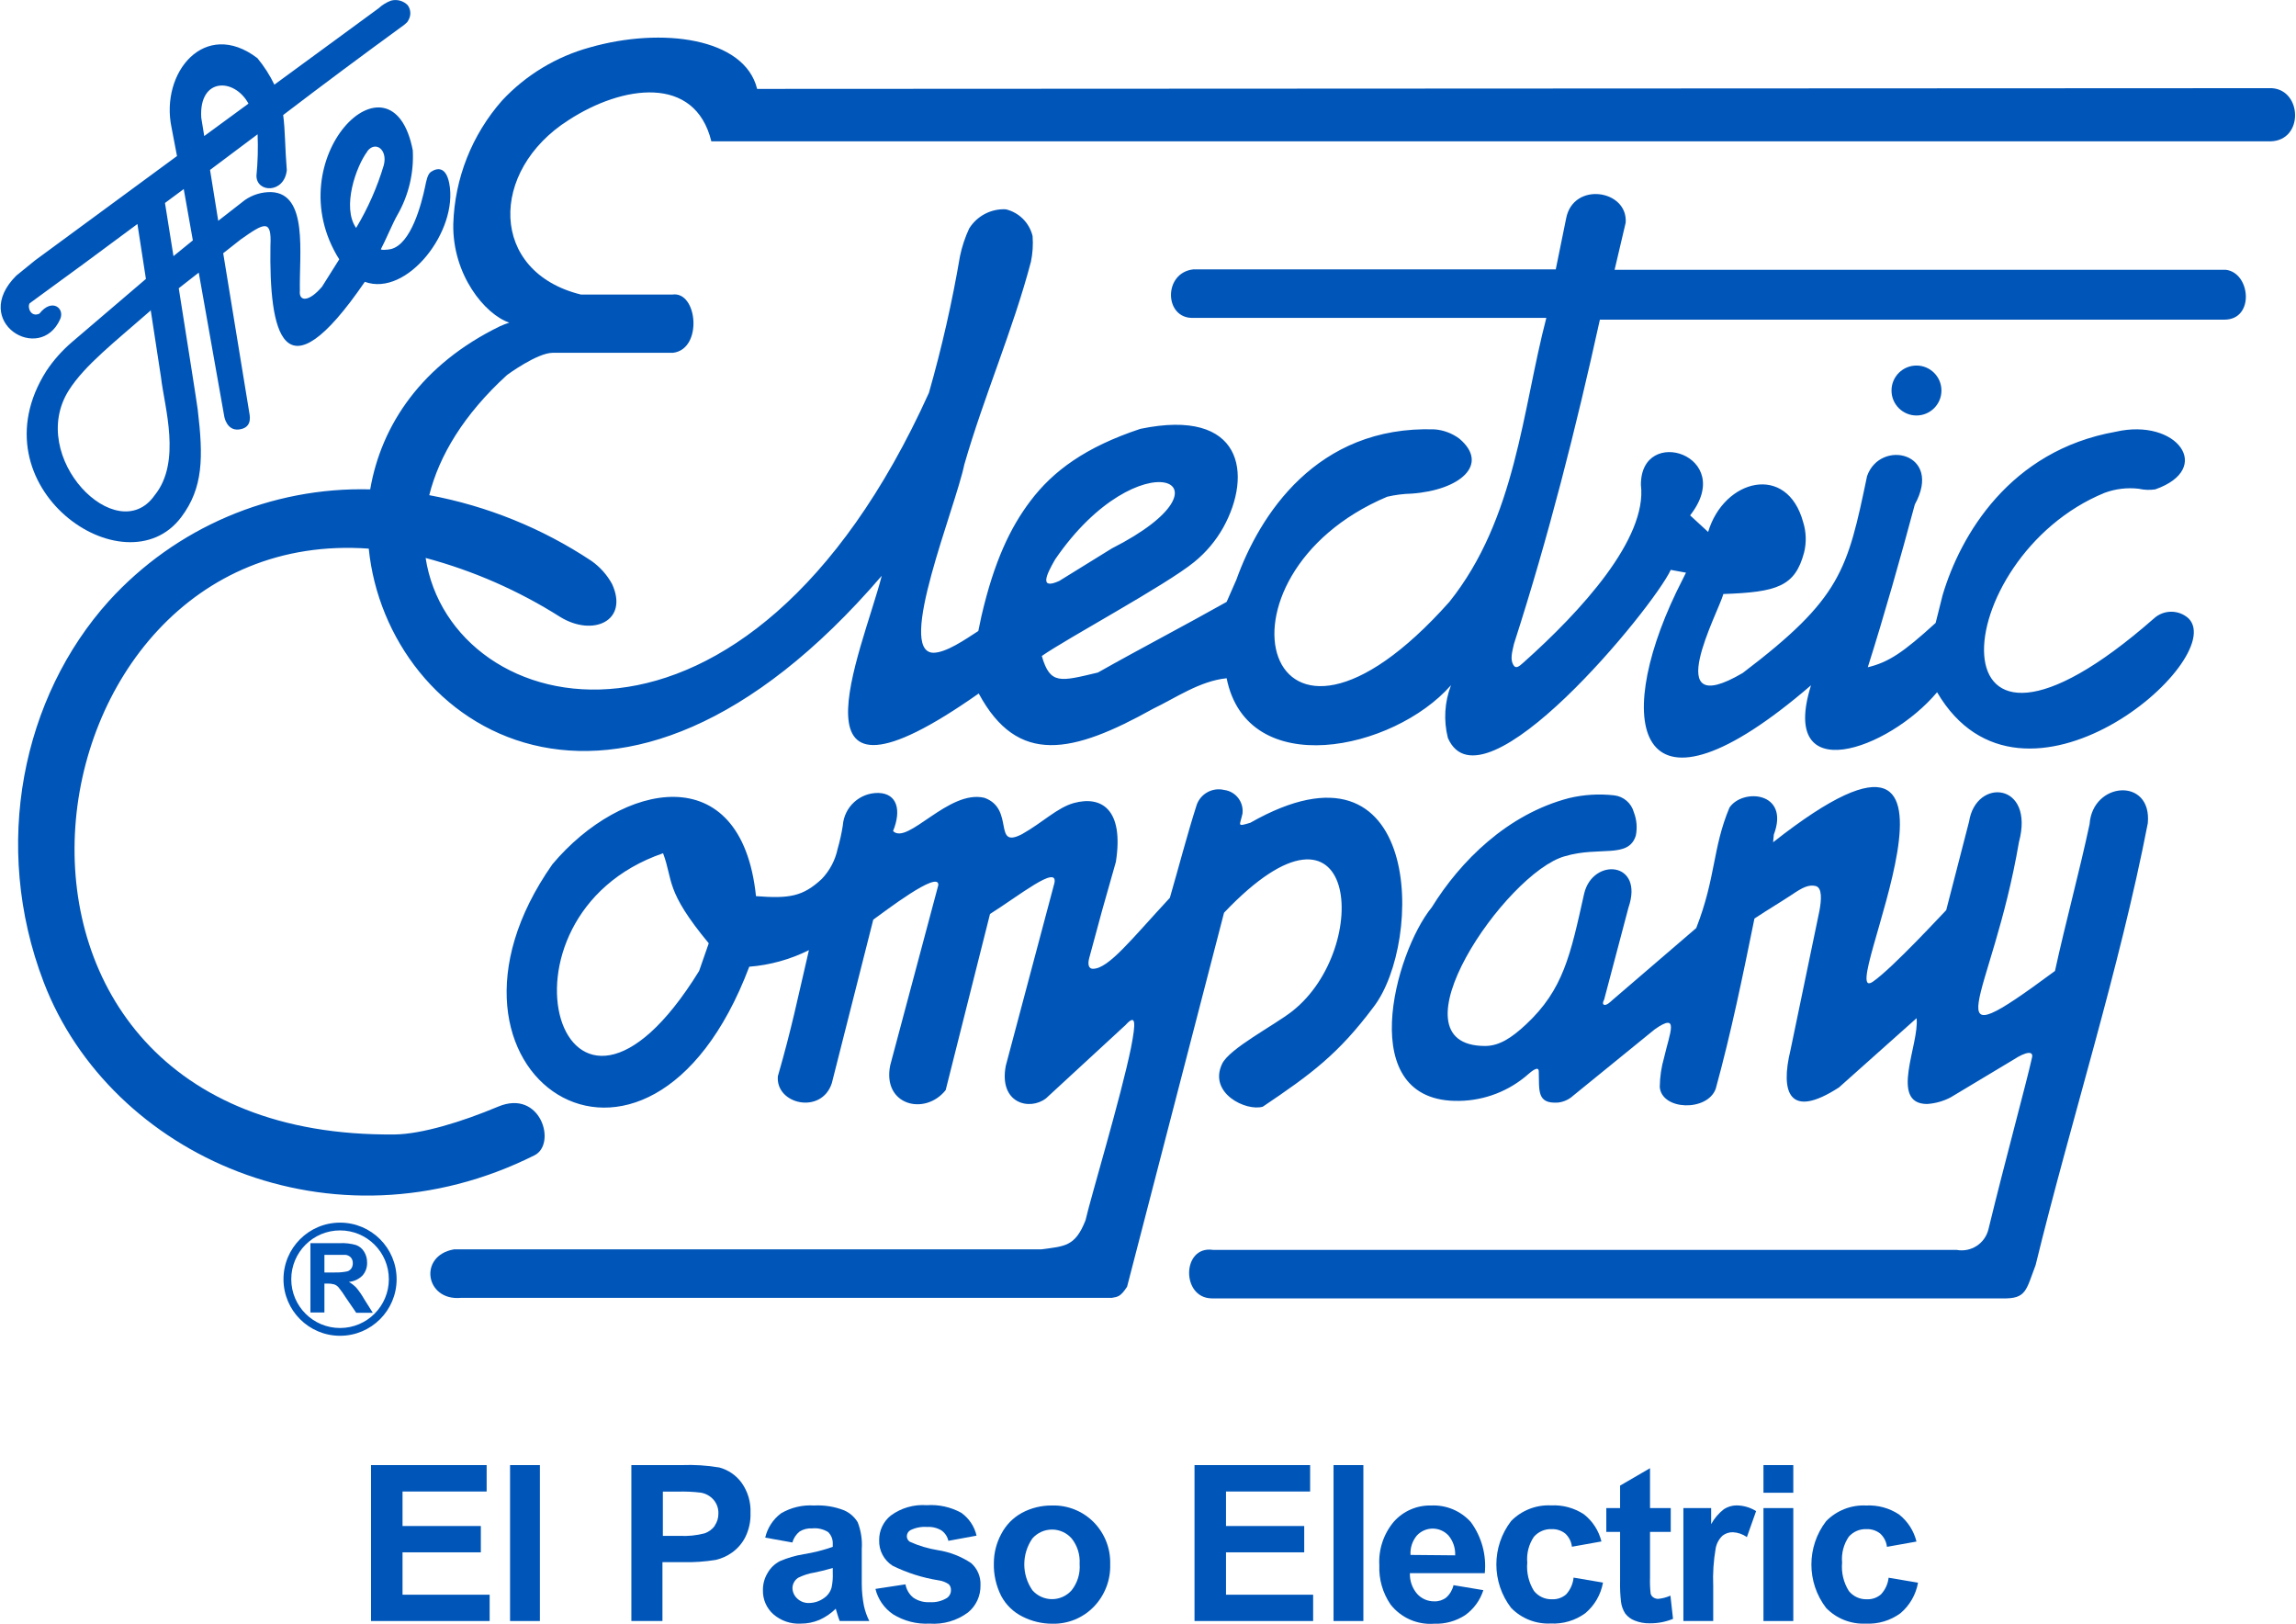
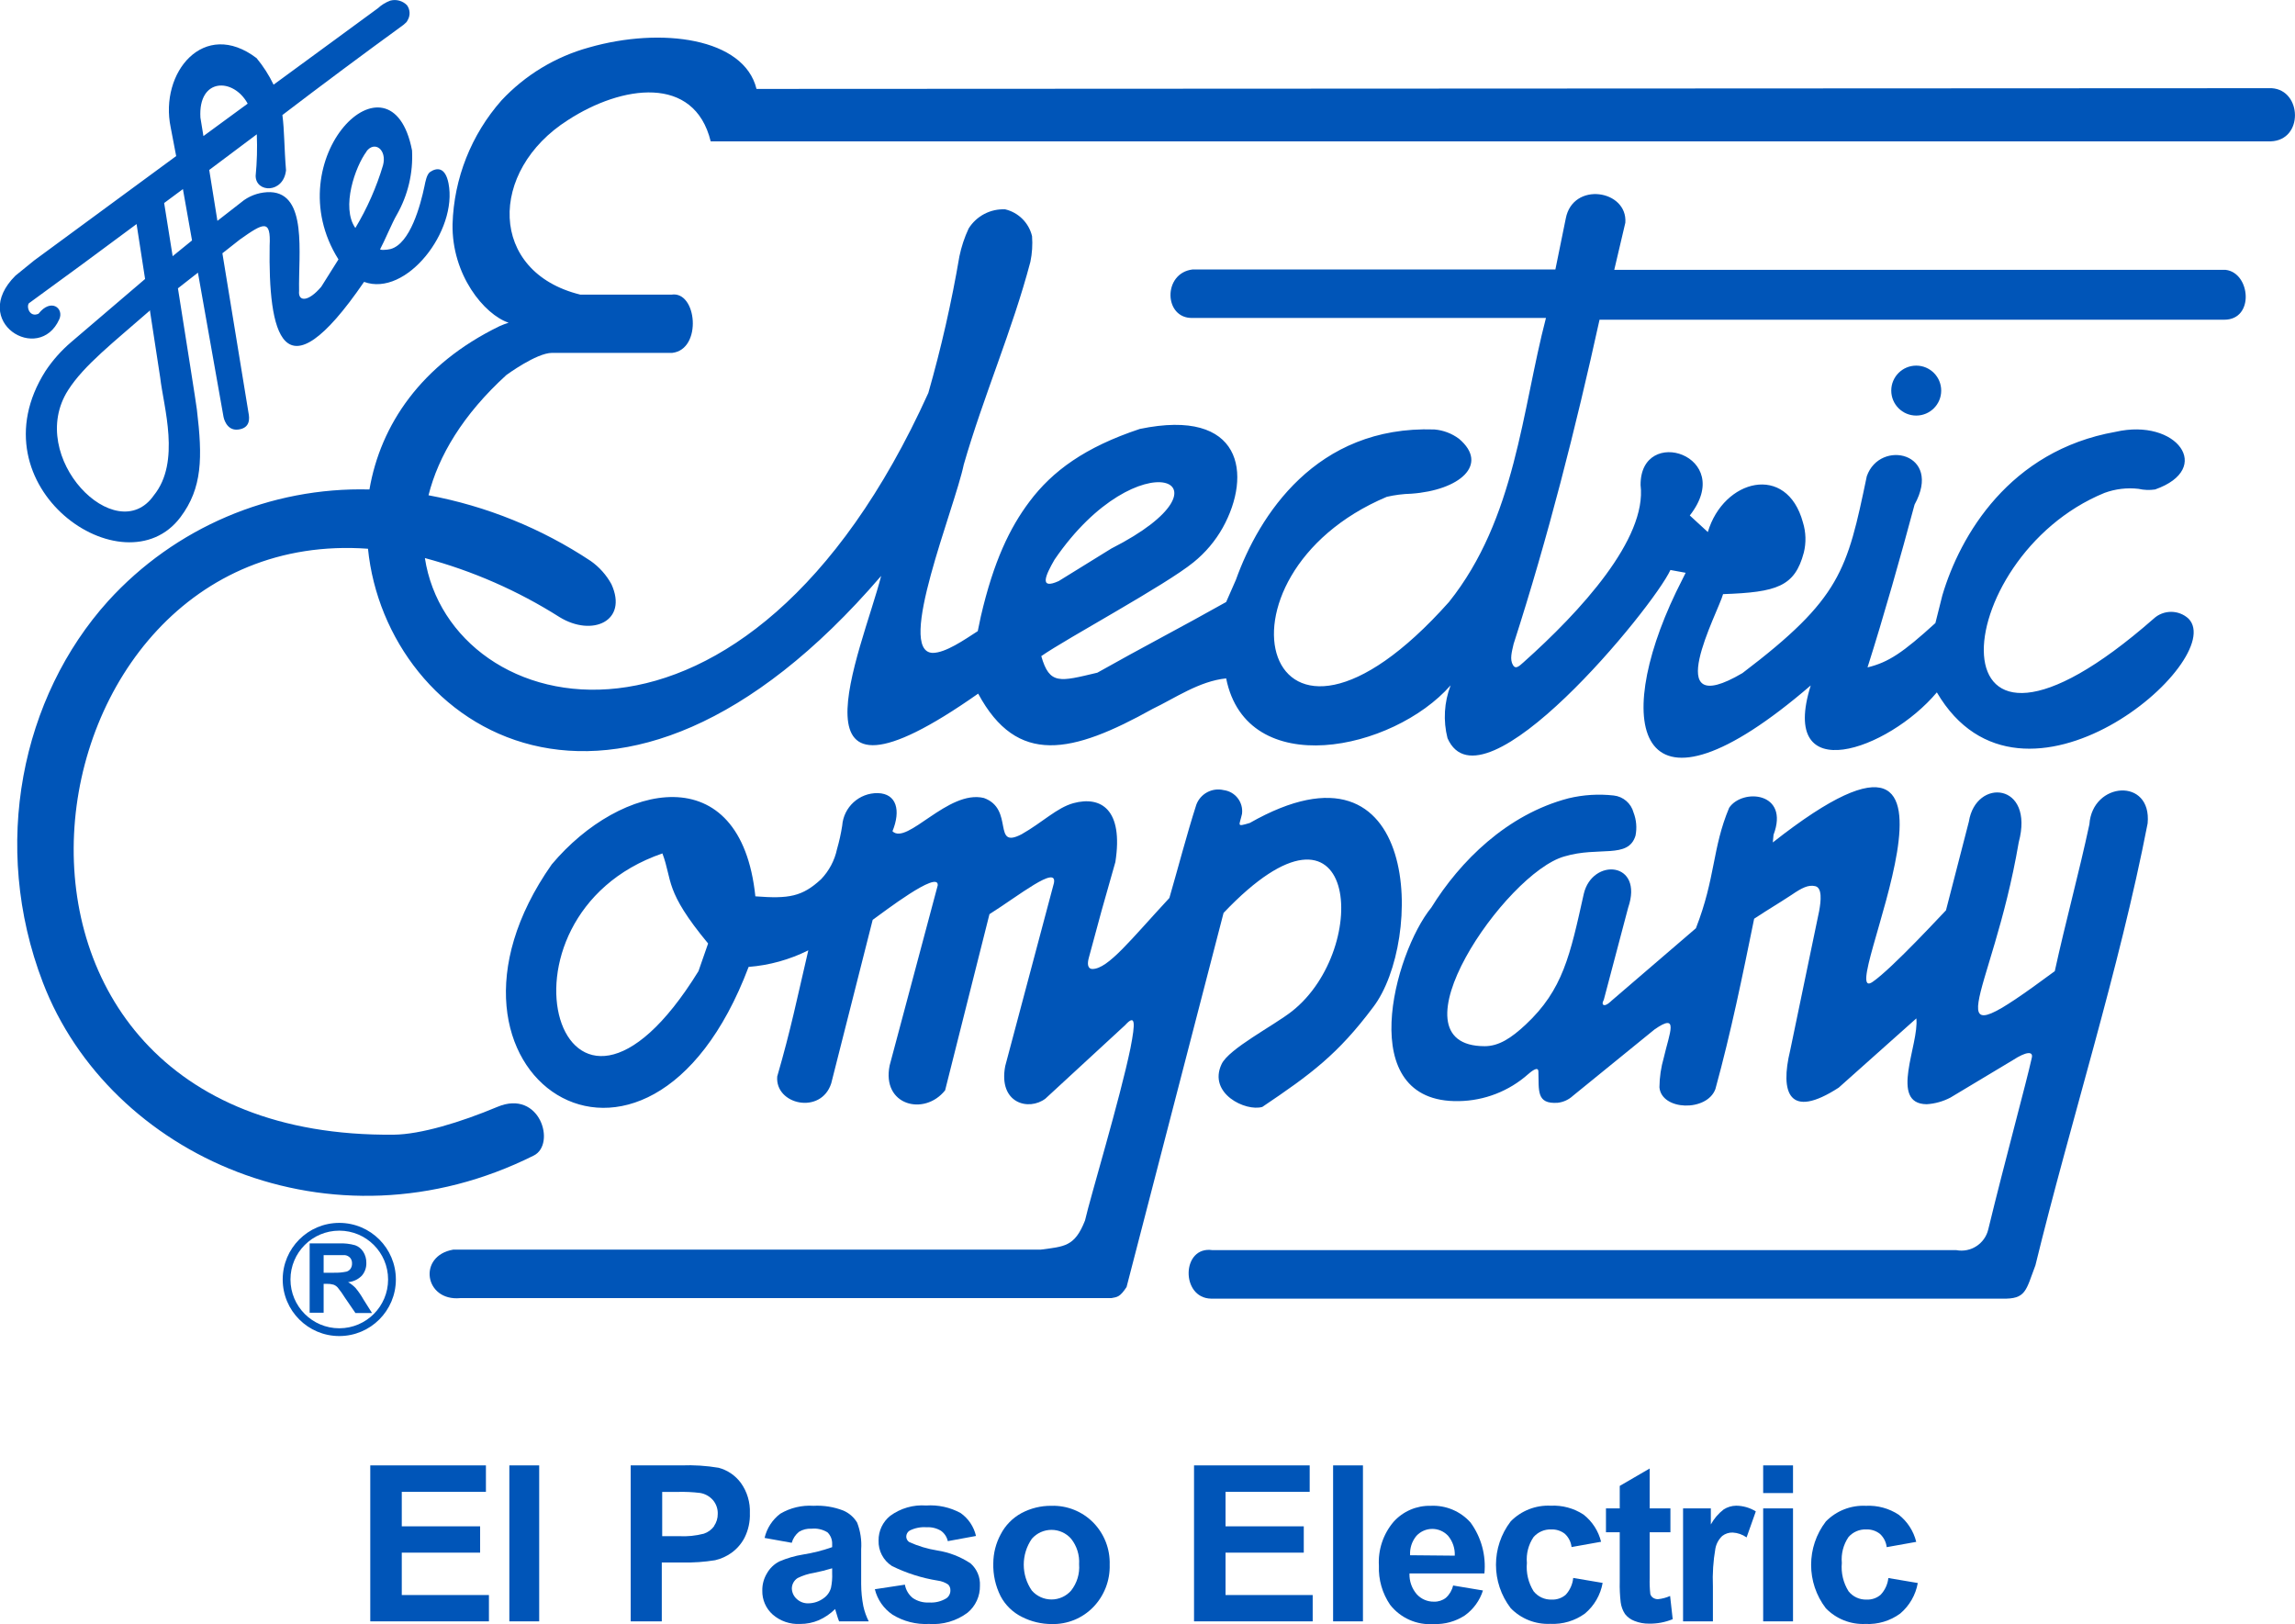
- <svg xmlns="http://www.w3.org/2000/svg" height="265.901" viewBox="0 0 221.46 156.7" width="376.08">
+ <svg xmlns="http://www.w3.org/2000/svg" viewBox="0 0 221.46 156.7">
  <g fill="#0055b8">
    <path d="m38.77 149.82h7.56v-2.54h-7.56v-3.33h8.12v-2.55h-11.16v15.05h11.45v-2.54h-8.41z" />
    <path d="m49.15 141.4h2.88v15.05h-2.88z" />
    <path d="m69.35 141.63a17.66 17.66 0 0 0 -3.61-.23h-4.88v15.05h3v-5.68h2a17.37 17.37 0 0 0 3.15-.22 4.43 4.43 0 0 0 1.57-.71 4.14 4.14 0 0 0 1.28-1.49 4.89 4.89 0 0 0 .5-2.33 4.67 4.67 0 0 0 -.87-2.93 3.94 3.94 0 0 0 -2.14-1.46zm-.43 5.62a2 2 0 0 1 -1 .74 7.85 7.85 0 0 1 -2.4.24h-1.62v-4.27h1.47a14.56 14.56 0 0 1 2.19.1 2.1 2.1 0 0 1 1.22.67 1.94 1.94 0 0 1 .48 1.36 2 2 0 0 1 -.35 1.15z" />
    <path d="m83.1 152.87v-3.37a6 6 0 0 0 -.39-2.58 2.87 2.87 0 0 0 -1.33-1.16 6.91 6.91 0 0 0 -2.88-.46 5.58 5.58 0 0 0 -3.2.76 4.08 4.08 0 0 0 -1.52 2.34l2.62.47a2.09 2.09 0 0 1 .7-1.06 2.05 2.05 0 0 1 1.2-.3 2.47 2.47 0 0 1 1.55.35 1.5 1.5 0 0 1 .45 1.14v.29a15.87 15.87 0 0 1 -2.8.71 9.74 9.74 0 0 0 -2.3.67 2.88 2.88 0 0 0 -1.2 1.16 3.1 3.1 0 0 0 -.44 1.65 3 3 0 0 0 1 2.31 3.72 3.72 0 0 0 2.65.91 4.55 4.55 0 0 0 1.8-.36 5.26 5.26 0 0 0 1.58-1.08c0 .06.06.17.1.34.11.38.2.66.28.85h2.86a6.19 6.19 0 0 1 -.52-1.46 11.48 11.48 0 0 1 -.21-2.12zm-2.8-1.08a5.67 5.67 0 0 1 -.11 1.41 1.79 1.79 0 0 1 -.69 1 2.51 2.51 0 0 1 -1.49.51 1.57 1.57 0 0 1 -1.15-.44 1.41 1.41 0 0 1 -.45-1 1.21 1.21 0 0 1 .56-1 5.48 5.48 0 0 1 1.57-.5 17.91 17.91 0 0 0 1.76-.44z" />
    <path d="m90.44 149.61a10.71 10.71 0 0 1 -2.7-.81.63.63 0 0 1 -.29-.52.69.69 0 0 1 .33-.59 3.12 3.12 0 0 1 1.63-.32 2.4 2.4 0 0 1 1.39.34 1.66 1.66 0 0 1 .66 1l2.72-.5a3.72 3.72 0 0 0 -1.48-2.21 6.09 6.09 0 0 0 -3.33-.73 5.22 5.22 0 0 0 -3.47 1 3 3 0 0 0 -1.12 2.38 2.81 2.81 0 0 0 1.29 2.46 15.53 15.53 0 0 0 4.43 1.41 2.29 2.29 0 0 1 1 .38.76.76 0 0 1 .21.55.91.91 0 0 1 -.38.77 2.83 2.83 0 0 1 -1.68.41 2.52 2.52 0 0 1 -1.58-.44 2.12 2.12 0 0 1 -.75-1.28l-2.9.44a4.15 4.15 0 0 0 1.7 2.45 6.09 6.09 0 0 0 3.53.9 5.54 5.54 0 0 0 3.71-1.08 3.29 3.29 0 0 0 1.2-2.62 2.67 2.67 0 0 0 -.9-2.14 8 8 0 0 0 -3.22-1.25z" />
    <path d="m101.46 145.3a6 6 0 0 0 -2.9.71 4.87 4.87 0 0 0 -2 2.05 5.94 5.94 0 0 0 -.71 2.78 6.65 6.65 0 0 0 .71 3.19 4.66 4.66 0 0 0 2.07 2 6.33 6.33 0 0 0 2.86.68 5.39 5.39 0 0 0 4-1.63 5.63 5.63 0 0 0 1.59-4.1 5.55 5.55 0 0 0 -1.58-4.06 5.44 5.44 0 0 0 -4.04-1.62zm1.9 8.18a2.52 2.52 0 0 1 -3.79 0 4.39 4.39 0 0 1 0-5 2.52 2.52 0 0 1 3.79 0 3.59 3.59 0 0 1 .77 2.46 3.65 3.65 0 0 1 -.77 2.54z" />
    <path d="m118.26 149.82h7.55v-2.54h-7.55v-3.33h8.12v-2.55h-11.16v15.05h11.45v-2.54h-8.41z" />
    <path d="m128.64 141.4h2.88v15.05h-2.88z" />
    <path d="m141.9 146.91a4.84 4.84 0 0 0 -3.84-1.61 4.66 4.66 0 0 0 -3.58 1.54 6 6 0 0 0 -1.42 4.25 6.25 6.25 0 0 0 1.08 3.76 4.88 4.88 0 0 0 4.21 1.86 5.12 5.12 0 0 0 3-.83 4.71 4.71 0 0 0 1.75-2.41l-2.88-.48a2.28 2.28 0 0 1 -.7 1.19 1.77 1.77 0 0 1 -1.14.37 2.19 2.19 0 0 1 -1.67-.72 2.91 2.91 0 0 1 -.7-2h7.23a7.14 7.14 0 0 0 -1.34-4.92zm-5.83 3.16a2.66 2.66 0 0 1 .61-1.87 2.08 2.08 0 0 1 3.06 0 2.79 2.79 0 0 1 .64 1.91z" />
    <path d="m151.09 153.88a1.94 1.94 0 0 1 -1.35.47 2.14 2.14 0 0 1 -1.75-.8 4.41 4.41 0 0 1 -.65-2.74 3.83 3.83 0 0 1 .64-2.49 2.16 2.16 0 0 1 1.72-.74 2 2 0 0 1 1.3.42 2.05 2.05 0 0 1 .65 1.28l2.85-.51a4.78 4.78 0 0 0 -1.69-2.62 5.28 5.28 0 0 0 -3.17-.86 5.06 5.06 0 0 0 -3.86 1.51 6.88 6.88 0 0 0 0 8.38 5 5 0 0 0 3.81 1.51 5.23 5.23 0 0 0 3.36-1 5 5 0 0 0 1.7-2.95l-2.84-.48a2.8 2.8 0 0 1 -.72 1.62z" />
    <path d="m160 154.31a.82.82 0 0 1 -.49-.14.64.64 0 0 1 -.26-.36 10.69 10.69 0 0 1 -.06-1.56v-4.4h2v-2.3h-2v-3.85l-2.89 1.68v2.17h-1.33v2.3h1.33v4.75a14.35 14.35 0 0 0 .09 2 2.68 2.68 0 0 0 .41 1.13 2.07 2.07 0 0 0 .92.68 3.66 3.66 0 0 0 1.41.26 5.75 5.75 0 0 0 2.28-.43l-.25-2.24a3.83 3.83 0 0 1 -1.16.31z" />
    <path d="m166.33 145.65a4.67 4.67 0 0 0 -1.24 1.45v-1.55h-2.68v10.9h2.88v-3.37a17.14 17.14 0 0 1 .24-3.66 2.25 2.25 0 0 1 .66-1.21 1.58 1.58 0 0 1 1-.33 2.54 2.54 0 0 1 1.35.47l.89-2.51a3.64 3.64 0 0 0 -1.9-.55 2.29 2.29 0 0 0 -1.2.36z" />
    <path d="m170.14 145.55h2.88v10.9h-2.88z" />
    <path d="m170.14 141.4h2.88v2.67h-2.88z" />
    <path d="m181.48 153.88a1.94 1.94 0 0 1 -1.35.47 2.14 2.14 0 0 1 -1.75-.8 4.4 4.4 0 0 1 -.65-2.74 3.83 3.83 0 0 1 .64-2.49 2.16 2.16 0 0 1 1.72-.74 2 2 0 0 1 1.32.43 2.05 2.05 0 0 1 .65 1.28l2.85-.51a4.78 4.78 0 0 0 -1.69-2.62 5.28 5.28 0 0 0 -3.17-.86 5.06 5.06 0 0 0 -3.86 1.51 6.88 6.88 0 0 0 0 8.38 5 5 0 0 0 3.81 1.51 5.23 5.23 0 0 0 3.36-1 5 5 0 0 0 1.7-2.95l-2.84-.48a2.8 2.8 0 0 1 -.74 1.61z" />
    <path d="m201.62 79.54c-1 4.68-2.32 9.49-3.34 14.17-12.36 9.13-6.1 2.92-3.48-12.43 1.55-5.77-4.14-6.25-4.81-2l-2.21 8.56c-.24.23-5.16 5.58-7.07 6.9-4 2.79 13.47-31.64-9.64-13.45l.07-.74c1.57-4.13-3-4.5-4.28-2.61-1.65 3.93-1.3 6.74-3.21 11.63l-8.15 7s-.49.5-.74.41 0-.5 0-.5l2.35-8.89c1.54-4.48-3.46-4.84-4.28-1.34-1.32 5.92-2 9.25-5.61 12.62-1.39 1.3-2.59 2.08-3.95 2.08-9.46 0 2-16.73 7.69-18.31 3.34-1 6.16.27 6.86-2a4 4 0 0 0 -.19-2.24 2.23 2.23 0 0 0 -1.91-1.64 12.64 12.64 0 0 0 -4.36.27c-5.94 1.55-10.48 6.08-13.24 10.54-3.58 4.38-7.55 18.88 2.66 18.68a10.31 10.31 0 0 0 6.67-2.59c.2-.17 1-.88 1-.25.06 1.81-.22 3.15 1.87 3a2.6 2.6 0 0 0 1.46-.67l7.87-6.4c2.41-1.69 1.45.32.9 2.72a10.62 10.62 0 0 0 -.42 2.86c.2 2.25 4.58 2.38 5.4.17 1.5-5.46 2.61-10.89 3.74-16.44 1.6-1.05 2.13-1.33 3.61-2.3 1-.68 1.62-1 2.29-.84s.56 1.39.37 2.41l-2.79 13.42c-1 4.11-.12 6.72 4.68 3.61l7.49-6.68c.29 2.48-2.67 8.25 1 8.28a5.69 5.69 0 0 0 2.29-.64l6.05-3.63c1.23-.8 2-.9 1.79-.16-.5 2.29-2.58 9.88-4.19 16.51a2.66 2.66 0 0 1 -3.08 2h-71.78c-3-.44-3.09 4.63-.13 4.68h76.33c2.32.06 2.28-.77 3.21-3.21 3.39-13.88 8.1-28.56 10.83-42.65.42-4.45-5.33-4.04-5.62.09z" />
    <path d="m5.72 30.81c.48-1.06-.8-2.08-2-.54-.84.39-1.19-.63-.94-1q5.22-3.79 10.4-7.65l.82 5.3-.2.17-6.92 5.91a13.51 13.51 0 0 0 -2.49 2.8c-7.1 11.2 7.61 21.31 13.02 14.11 2.13-2.83 2.14-5.77 1.59-10.38-.07-.61-1-6.45-1.83-11.71l1.93-1.51 2.47 13.92s.24 1.36 1.41 1.22 1.11-1.06 1-1.61l-2.52-15.4 1.69-1.33c2.29-1.62 3-2 2.87.6-.13 8.29 1.16 15.09 9.11 3.49 4.07 1.49 9.05-4.93 8.15-9.51-.32-1.62-1.16-1.51-1.77-1.1-.33.22-.46.93-.55 1.38-.38 1.81-1.37 5.54-3.27 6.06-.33.09-1.1.13-1 0 .37-.67 1.18-2.6 1.59-3.29a11.32 11.32 0 0 0 1.48-6.23c-2-10.35-13.21.8-7.1 10.52l-1.66 2.64c-1.27 1.5-2.25 1.45-2.14.4-.07-3.6.82-9.4-2.77-9.53a4.3 4.3 0 0 0 -2.54.77l-2.57 2-.79-4.91 4.59-3.44a29 29 0 0 1 -.11 4c0 1.66 2.68 1.73 2.93-.53-.18-2.17-.15-3.82-.35-5.33 3.85-2.94 7.75-5.84 11.68-8.7.26-.22.32-.27.4-.44a1.31 1.31 0 0 0 -.06-1.46 1.66 1.66 0 0 0 -1.61-.44 3.62 3.62 0 0 0 -1.2.74l-10.06 7.37a12.55 12.55 0 0 0 -1.64-2.56c-5.08-3.86-9.39 1.39-8.29 6.68l.53 2.77-13.7 10.07-1.81 1.47c-4.49 4.47 2.27 8.57 4.23 4.21zm29.64-16.2c.79-1.06 2-.17 1.6 1.34a26.47 26.47 0 0 1 -2.67 6.05c-1.4-2 0-5.94 1.08-7.38zm-11.46-4.61-4.27 3.13-.29-1.78c-.23-3.87 3.18-3.87 4.56-1.35zm-6.24 8.24v.06l.87 4.9-1.87 1.52-.82-5.13zm-3.2 11.68 1 6.52c.32 2.82 2 8.13-.61 11.35-3.62 5.21-12.4-3.68-8.28-10.14 1.54-2.42 4.43-4.65 7.85-7.65z" />
    <path d="m219.21 8.51-146.21.07c-1.2-4.92-9.18-6-16.16-4a18.14 18.14 0 0 0 -8.45 5.11 18.88 18.88 0 0 0 -4.72 11.93c-.09 4.91 3.06 8.73 5.41 9.52a8 8 0 0 0 -.89.34c-7.55 3.67-11.47 9.52-12.54 15.75a32.93 32.93 0 0 0 -25.22 10.77c-8.33 9.24-11.37 23.56-6.29 36.81 6.41 16.72 27.86 26.45 47.37 16.69 2.17-1.08.61-6.42-3.5-4.7-3.6 1.51-7.43 2.66-10 2.69-44.76.45-36.71-59-2.5-56.54 1.74 17.31 24 32.33 49.52 2.62-1.9 7.37-9.87 24.88 9.36 11.36 3.77 7 9.06 5.8 16.84 1.47 2.1-1 4.49-2.68 7.09-2.94 2 9.95 16.1 7 21.66.67a8.42 8.42 0 0 0 -.3 5.1c3.32 7.55 19.86-12.63 21.51-16.23l1.47.27-.93 1.87c-6.24 13-3.78 23.44 13 9-3.13 10 7.47 6.26 12.17.67 8.24 14.06 28.16-3.14 24.29-7.11a2.48 2.48 0 0 0 -3.37 0c-22.08 19.35-20-5.9-4.74-12.14a7.15 7.15 0 0 1 3.28-.39 4.33 4.33 0 0 0 1.6.06c5.69-2 2.1-6.92-3.82-5.56-10.23 1.81-15 10-16.71 15.78l-.67 2.67c-3.14 2.86-4.53 3.79-6.55 4.28 1.57-4.94 3.21-10.74 4.54-15.71 2.75-5-3.34-6.36-4.61-2.74-1.9 9.09-2.5 11.79-12 19-8.13 4.78-2.31-5.93-1.87-7.62 5.19-.18 6.92-.73 7.79-4a5.43 5.43 0 0 0 -.08-2.91c-1.56-5.77-7.67-4.18-9.18.92l-1.74-1.6c4.53-5.79-4.78-8.79-4.75-2.94.63 5.2-5.8 12.2-11.31 17.12-.48.44-.77.65-1 .26-.33-.55-.12-1.26.06-2.05 3.32-10.29 6-20.87 8.29-31.28h60.29c2.93 0 2.53-4.53.13-4.81h-59l1.07-4.55c.23-3.18-5.07-4-5.75-.4l-1 4.91h-35c-2.91.34-2.8 4.77 0 4.68h34.09c-2.32 8.87-2.92 19.36-9.36 27.41-17.94 20.13-24.09-2.51-6-10.15a11.86 11.86 0 0 1 2.36-.3c4.65-.33 7.56-2.8 4.61-5.3a4.61 4.61 0 0 0 -2.38-.9c-11.44-.39-16.94 8.34-19.15 14.51l-.94 2.14c-4.28 2.41-8.16 4.41-12.43 6.82-3.62.86-4.61 1.2-5.41-1.6 2.45-1.71 12-6.85 14.7-9.06a11.55 11.55 0 0 0 2.81-3.33c2.85-5.13 1.92-11.59-8-9.53-5.3 1.76-8.44 4.07-10.64 7-1.9 2.52-3.47 5.77-4.7 11.08l-.3 1.43c-1.27.82-3.1 2.1-4.35 2.1-3.59-.11 2.12-13.94 3-18.17 1.89-6.57 4.7-13 6.43-19.57a8.9 8.9 0 0 0 .16-2.47 3.49 3.49 0 0 0 -2.59-2.59 3.94 3.94 0 0 0 -3.53 1.85 12.16 12.16 0 0 0 -.89 2.68 123.36 123.36 0 0 1 -3 13.19c-17.58 38.86-46.13 31.82-48.58 15.93a46.93 46.93 0 0 1 13 5.7c3.15 1.93 6.63.39 5-3.18a6.62 6.62 0 0 0 -2-2.24 42.33 42.33 0 0 0 -15.65-6.34c.95-3.79 3.32-7.78 7.51-11.6 0 0 2.9-2.14 4.41-2.14h11.6c2.91-.33 2.39-6-.07-5.62h-8.8c-8.88-2.18-8.9-11.95-1.2-16.84 5.2-3.38 12.2-4.4 13.78 2.05h150.54c3.18-.11 3.02-4.95.09-5.13zm-117.45 45.49c8.1-11.85 18.3-7.58 5.48-1.07l-5.08 3.14c-1.91.86-1.29-.53-.4-2.07z" />
    <circle cx="184.91" cy="37.69" r="2.41" />
    <path d="m124.66 97.59c-1.74 1.37-6.08 3.6-6.78 5.09-1.34 2.84 2.33 4.6 3.93 4.13 4.71-3.17 7.3-5.09 10.69-9.62 4.84-6.29 4.75-27.25-11.9-17.78-1.34.4-1 .27-.75-.88a2.05 2.05 0 0 0 -1.77-2.29 2.26 2.26 0 0 0 -2.64 1.41c-.93 2.9-1.76 6.11-2.6 9-3.71 4-5.9 6.83-7.41 6.85-.5 0-.51-.53-.37-1.05.91-3.42 1.53-5.66 2.57-9.27.79-5.08-1.39-6.4-4.05-5.68-1.6.44-3 1.87-5 3-2.88 1.5-.67-2.44-3.64-3.5-3.46-.83-7.41 4.6-8.82 3.21.82-2 .41-3.63-1.41-3.68a3.39 3.39 0 0 0 -3.44 3.14 18.42 18.42 0 0 1 -.5 2.26 6 6 0 0 1 -1.54 2.91c-1.82 1.68-3.1 1.9-6.34 1.65-1.41-13.52-13-11-19.65-3.08-14.1 20.08 9.17 35.91 19 9.89a15.63 15.63 0 0 0 5.76-1.6c-1.1 4.7-1.66 7.54-3 12.17-.23 2.73 4.22 3.72 5.21.67l4-15.78c1-.71 6.36-4.84 6.28-3.34l-4.64 17.38c-.8 3.87 3.34 4.93 5.35 2.41l4.28-17c2.77-1.74 6.57-4.8 6.22-3l-4.7 17.66c-.68 3.61 2.28 4.36 3.88 3.14l7.69-7.09c1-1.1 1-.28.52 2.2-1 4.87-3.89 14.44-4.39 16.65-1 2.55-2 2.5-4.28 2.81h-56.68c-3.46.59-2.79 5 .67 4.68h62.83c.58-.11.82-.09 1.47-1.07l9.36-36.1c12.93-13.61 14.37 3.38 6.59 9.5zm-57.26-3.88c-13.23 21.44-21.19-5.27-3.48-11.36 1 2.66.16 3.56 4.41 8.69z" />
    <path d="m34.31 124.28a3.14 3.14 0 0 0 -.72-.56 2.12 2.12 0 0 0 1.32-.62 1.79 1.79 0 0 0 .44-1.25 1.93 1.93 0 0 0 -.29-1.05 1.54 1.54 0 0 0 -.78-.64 4.86 4.86 0 0 0 -1.56-.18h-2.84v6.69h1.35v-2.79h.27a2.25 2.25 0 0 1 .68.08 1 1 0 0 1 .41.28 9.49 9.49 0 0 1 .71 1l1 1.46h1.6l-.82-1.3a7.59 7.59 0 0 0 -.77-1.12zm-2.08-1.47h-1v-1.7h1.05 1a.83.83 0 0 1 .51.26.8.8 0 0 1 .18.55.87.87 0 0 1 -.14.5.73.73 0 0 1 -.38.28 5.21 5.21 0 0 1 -1.21.11z" />
    <path d="m38.2 123.46a5.46 5.46 0 1 0 -5.46 5.46 5.46 5.46 0 0 0 5.46-5.46zm-5.46 4.71a4.71 4.71 0 1 1 4.71-4.71 4.71 4.71 0 0 1 -4.7 4.71z" />
  </g>
</svg>
